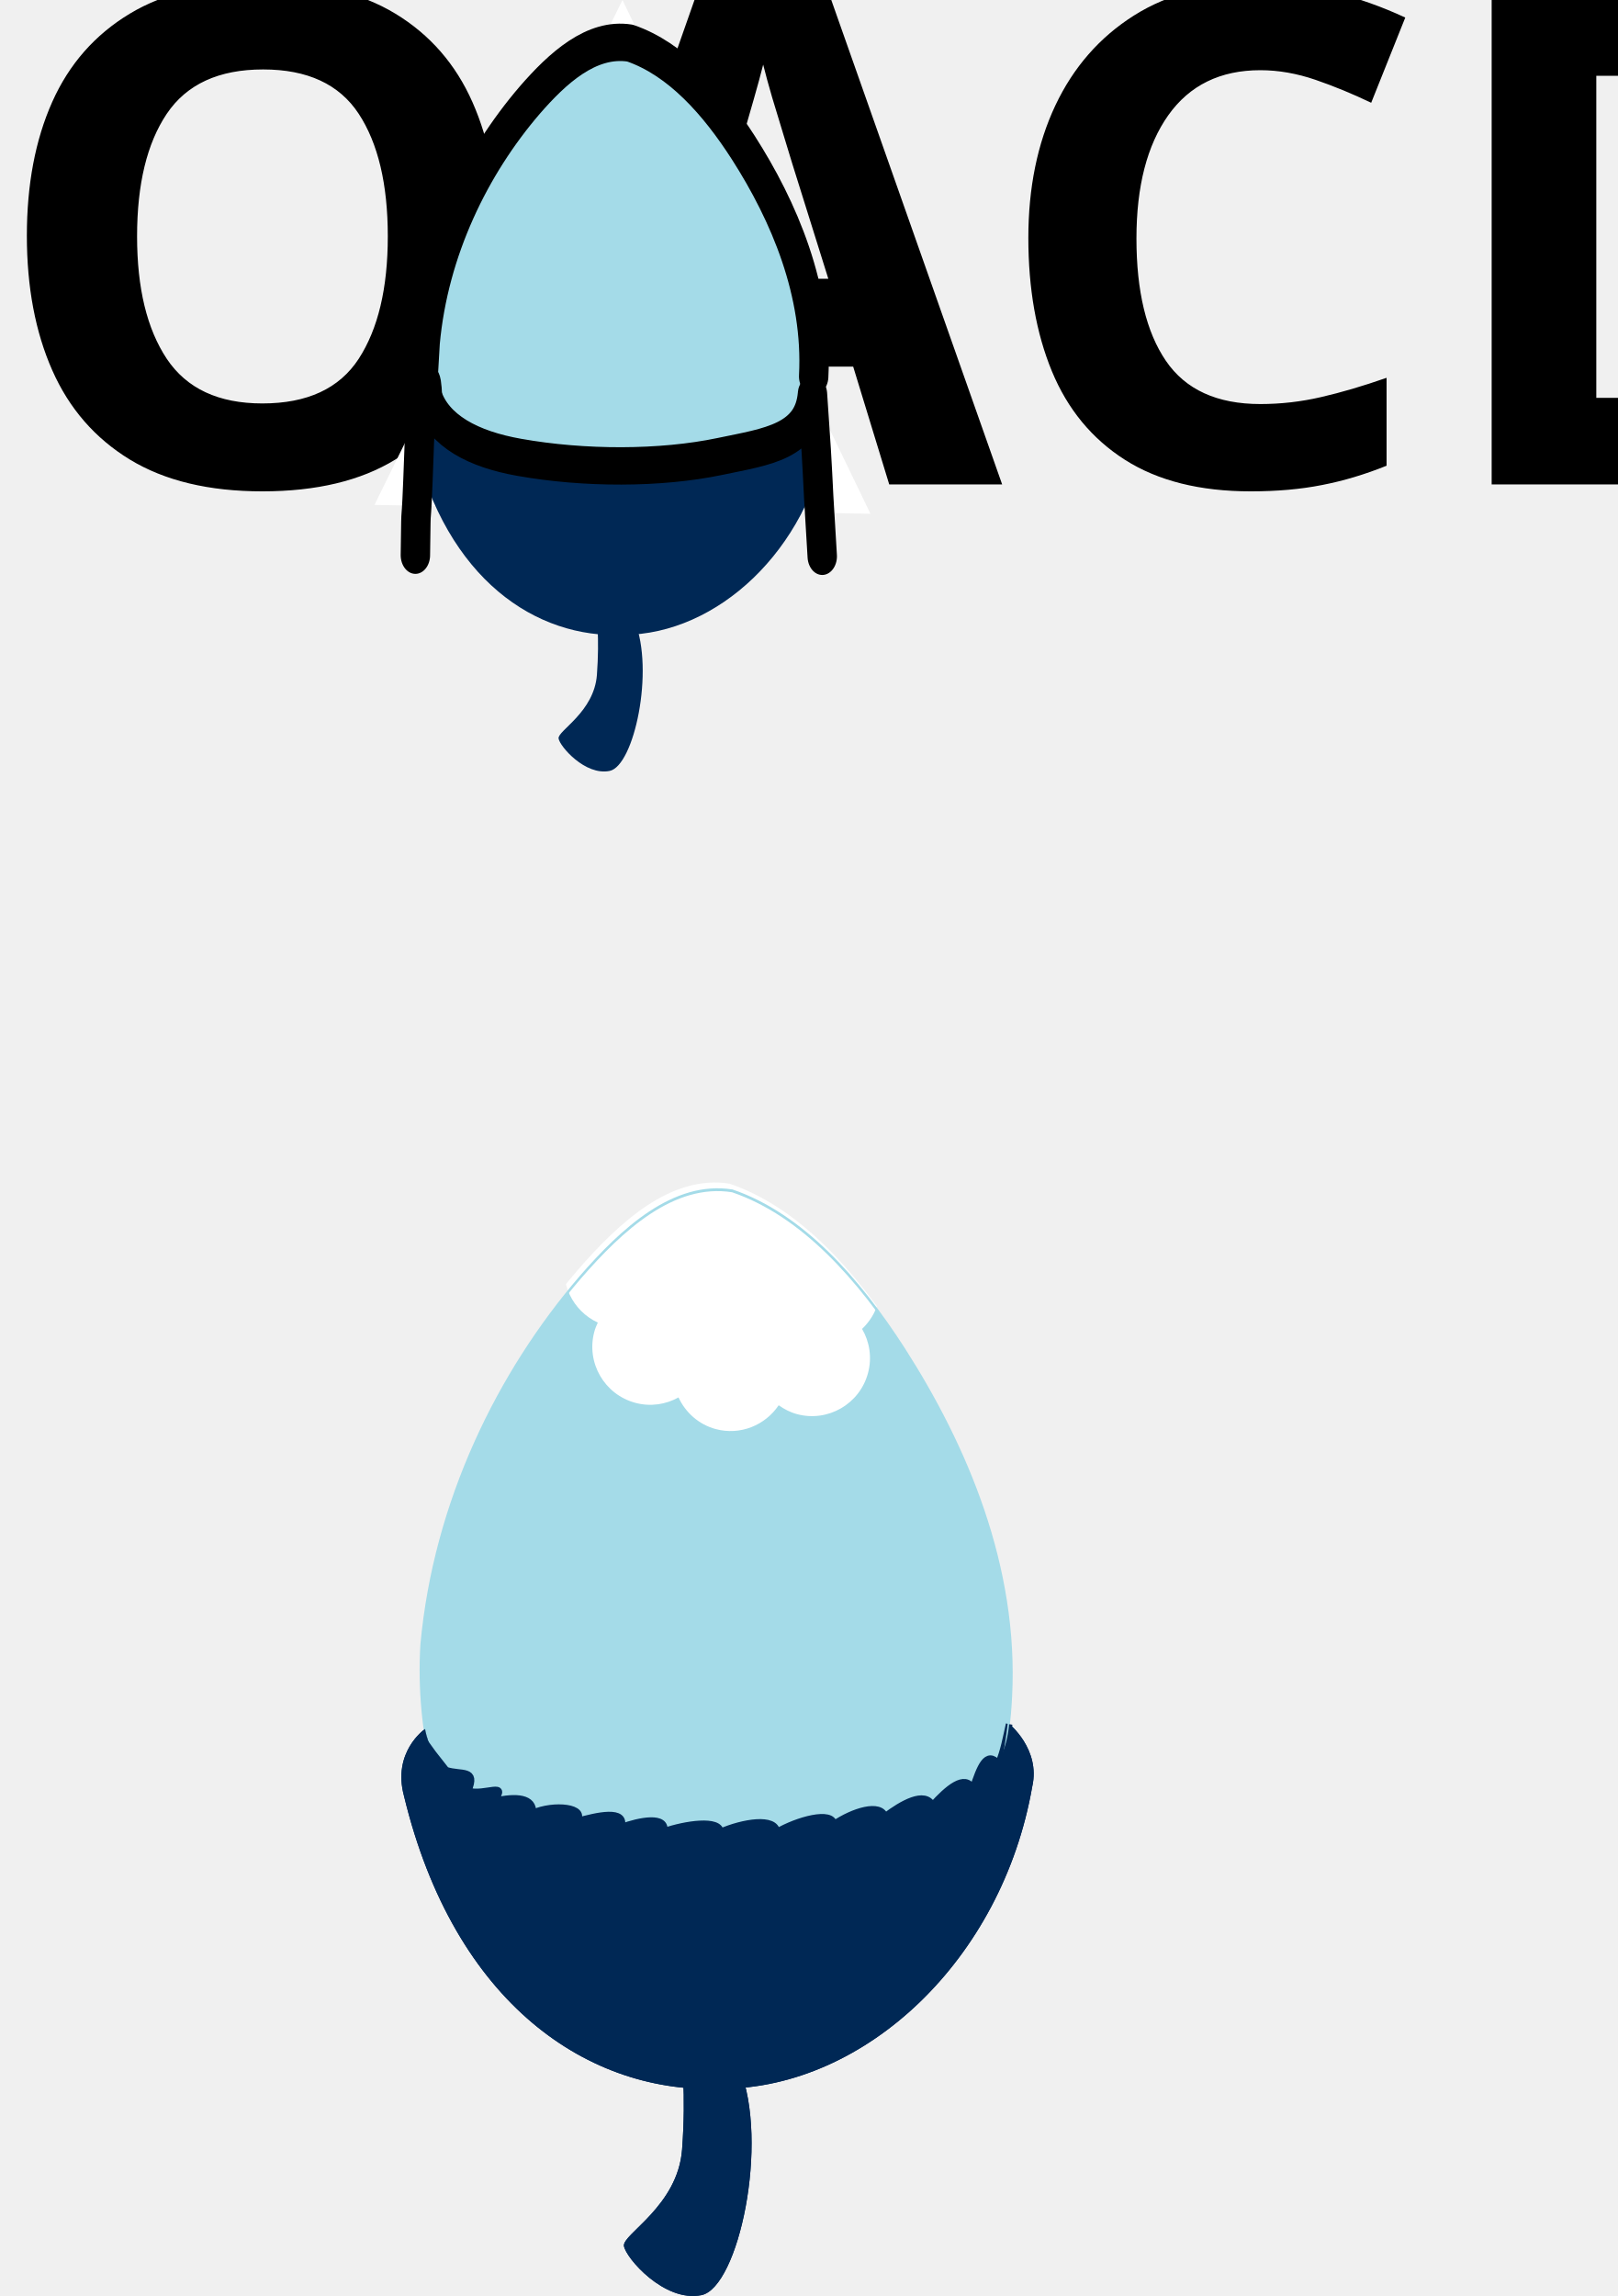
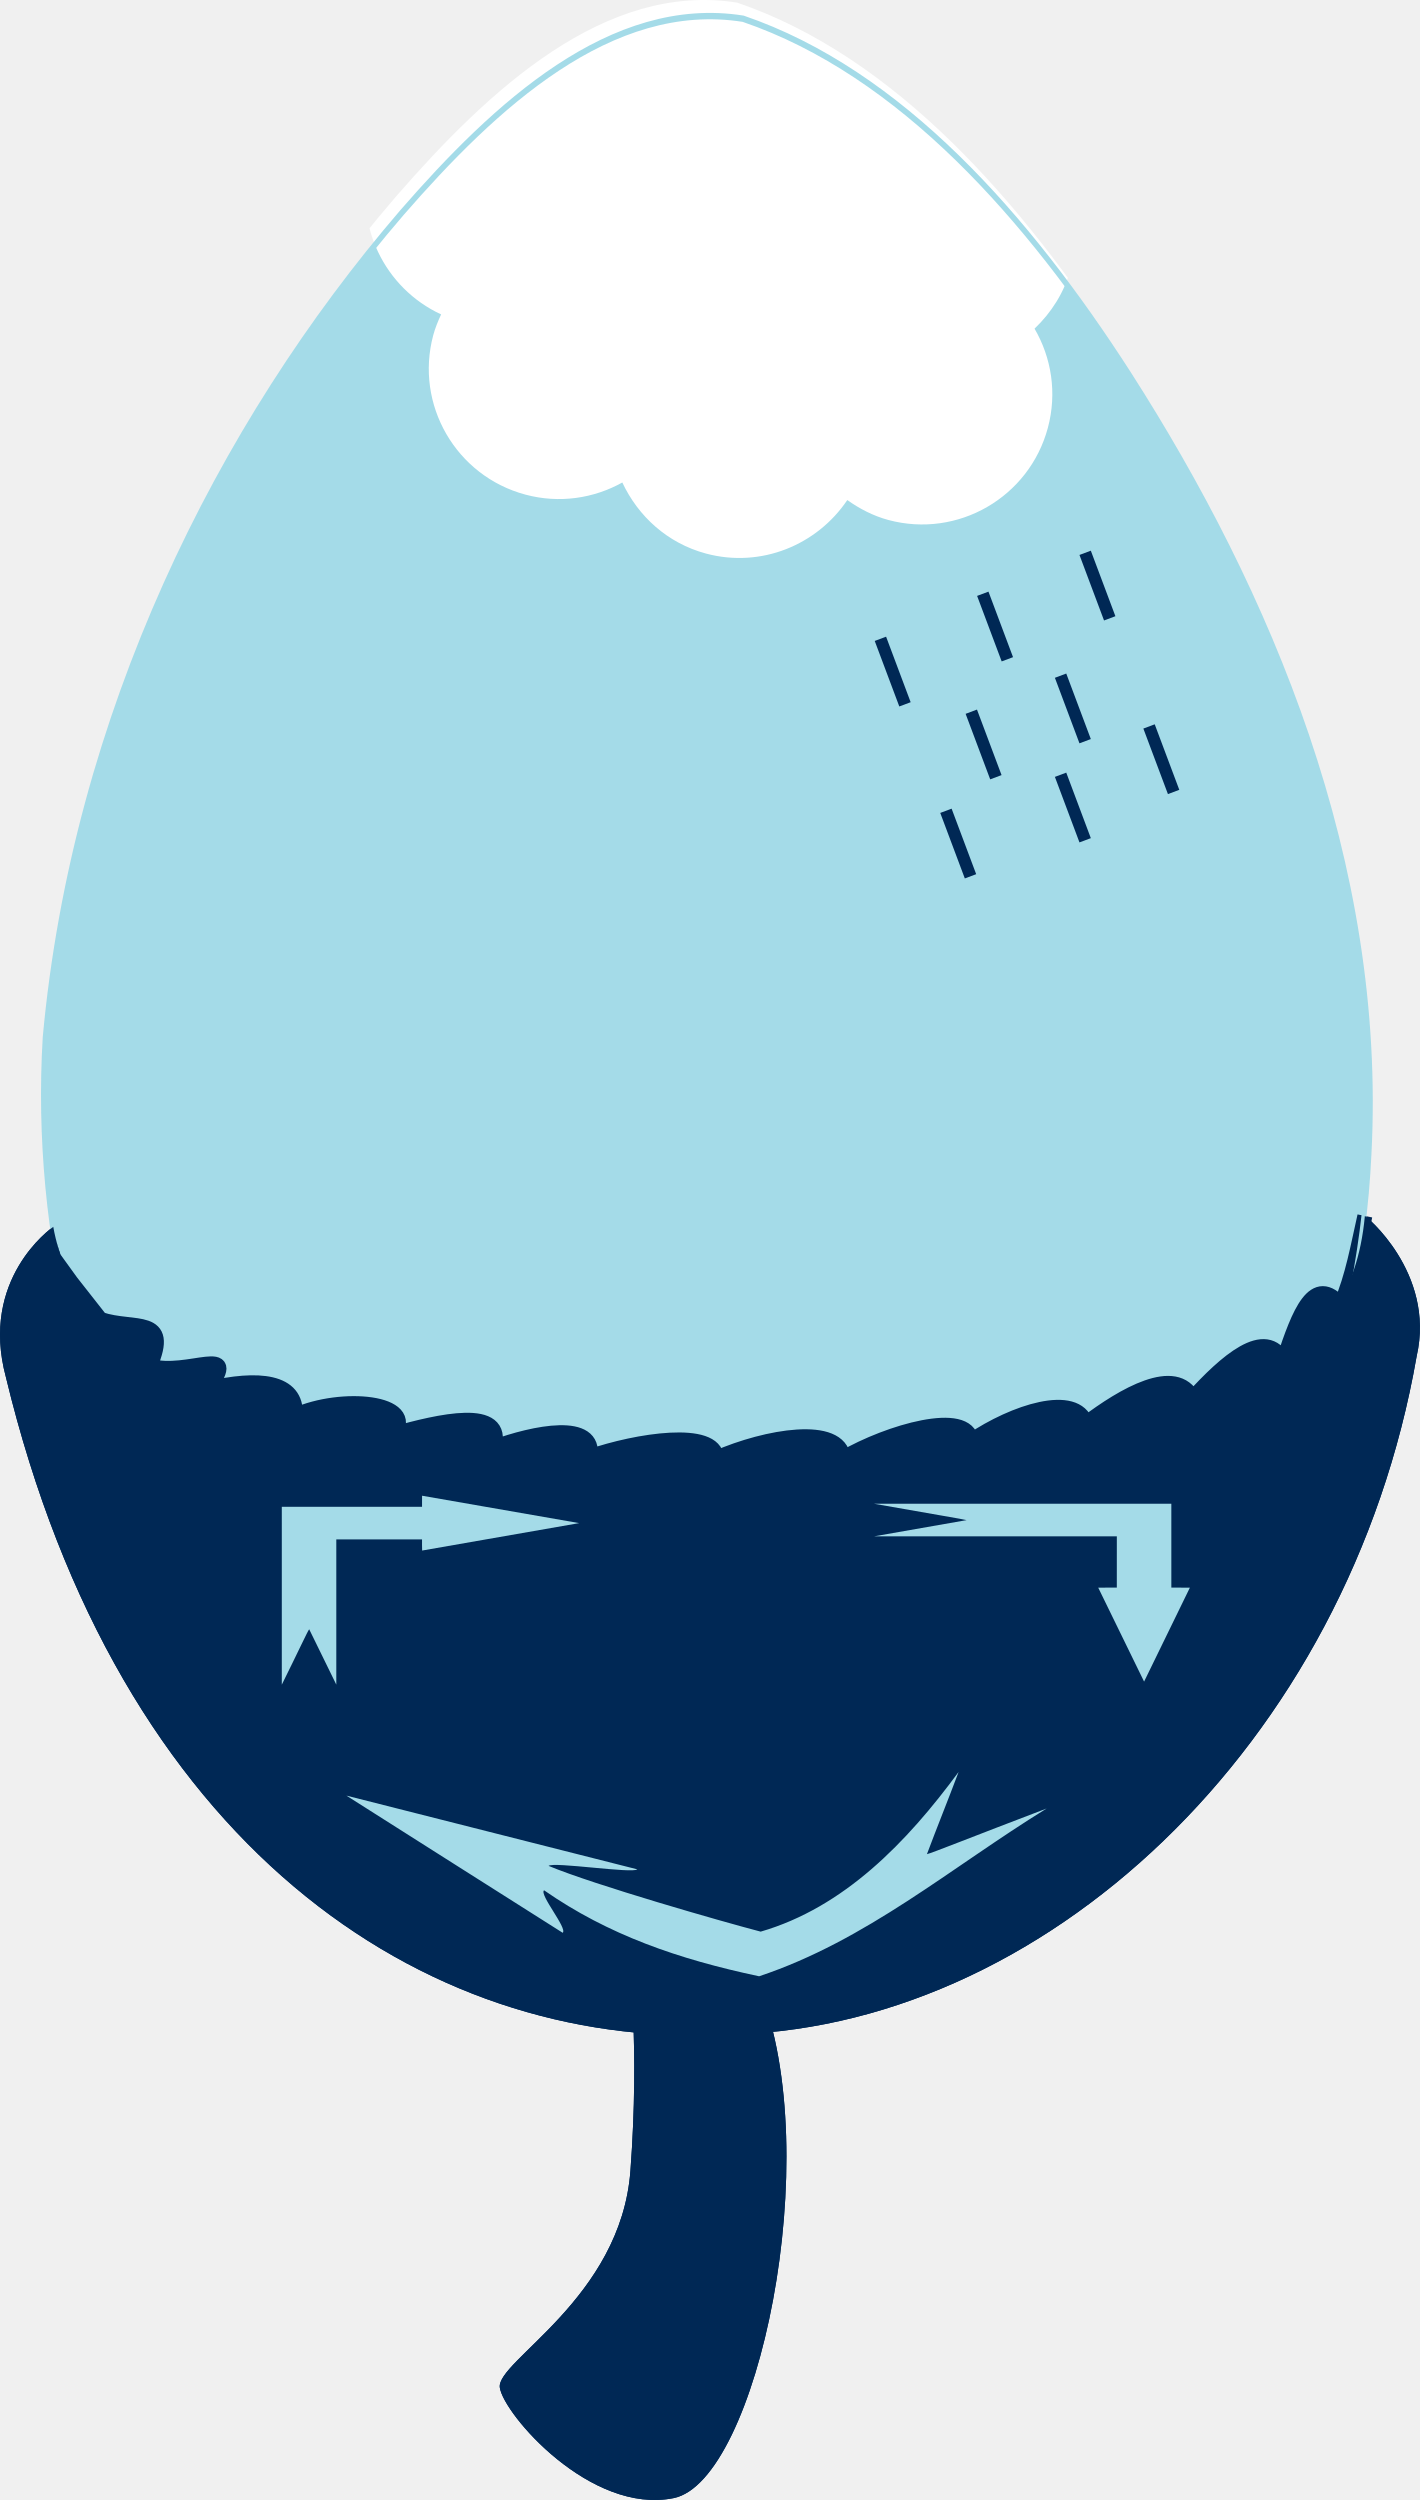
- <svg xmlns="http://www.w3.org/2000/svg" width="167.668mm" height="237.914mm" viewBox="0 0 167.668 237.914" version="1.1" id="svg8">
+ <svg xmlns="http://www.w3.org/2000/svg" width="65.533mm" height="115.38mm" viewBox="0 0 65.533 115.38" version="1.1" id="svg8">
  <defs id="defs2">
    <clipPath clipPathUnits="userSpaceOnUse" id="clipPath1161">
      <path d="m 10.42,87.424 c 1.529,2.346 3.957,3.839 6.325,4.177 0.038,1.376 0.48,2.849 1.386,4.24 2.333,3.579 6.76,5.24 9.878,3.707 0.229,-0.113 0.416,-0.269 0.618,-0.409 2.444,2.879 6.302,4.115 9.114,2.732 2.787,-1.371 3.576,-4.832 2.049,-8.108 0.353,-0.092 0.704,-0.2 1.032,-0.361 3.117,-1.533 3.748,-5.683 1.415,-9.262 -1.142,-1.753 -2.785,-3.037 -4.531,-3.719 0.457,-1.796 0.116,-3.95 -1.182,-5.942 -1.852,-2.842 -5.018,-4.44 -7.806,-4.223 -0.231,-0.811 -0.57,-1.63 -1.084,-2.42 -2.333,-3.579 -6.755,-5.232 -9.872,-3.699 -1.568,0.771 -2.504,2.201 -2.755,3.889 -1.245,-0.178 -2.478,-0.059 -3.552,0.47 -3.117,1.533 -3.748,5.683 -1.416,9.262 0.246,0.377 0.52,0.725 0.808,1.058 -2.226,1.858 -2.484,5.453 -0.428,8.609 z" id="path1163" style="fill:#ffffff;fill-opacity:1;stroke:#000000;stroke-width:1.964;stroke-linecap:butt;stroke-linejoin:round;stroke-miterlimit:4;stroke-dasharray:none;stroke-dashoffset:0;stroke-opacity:1" />
    </clipPath>
  </defs>
-   <g id="layer4" style="display:inline" transform="translate(-27.64577,-34.2105)">
+   <g id="layer4" style="display:inline" transform="translate(-69.24046,-156.7455)">
    <g id="layer5" style="display:inline">
      <g id="g44-4" transform="matrix(-0.5421123,0.6890399,-0.5421123,-0.6890399,162.2751,209.189)" style="display:inline">
        <path id="path3270-2" stroke-miterlimit="4" stroke-linejoin="round" stroke-linecap="round" stroke-width="5.67" stroke="#000000" fill-rule="nonzero" fill="#502d16" d="" />
        <path id="path3272-6" stroke-miterlimit="4" stroke-linejoin="round" stroke-linecap="round" stroke-width="5.67" stroke="#000000" fill-rule="nonzero" fill="#502d16" d="" />
        <path id="path3274-01" stroke-miterlimit="4" stroke-linejoin="round" stroke-linecap="round" stroke-width="5.67" stroke="#000000" fill-rule="nonzero" fill="#502d16" d="" />
        <path d="M 81.636,28.487 C 67.698,14.543 42.883,13.828 28.127,26.945 17.733,36.048 13.59,50.039 12.234,63.289 11.273,72.845 11.843,83.087 16.745,91.601 21.66,97.922 30.229,99.256 37.752,99.632 52.74,100.301 68.581,96.685 80.569,87.195 95.007,74.804 98.369,51.731 87.769,35.924 86.042,33.219 83.952,30.73 81.636,28.487 Z" id="path2383-7" stroke-miterlimit="4" stroke-linejoin="round" stroke-linecap="round" stroke-width="0" stroke="#000000" fill-rule="nonzero" fill="#bf5f00" style="fill:#a4dbe8;fill-opacity:1" />
        <path d="M 82.009,24.98 C 84.755,16.447 98.626,8.549 102.736,11.524 c 4.109,2.975 4.427,10.058 3.7,11.105 -0.726,1.047 -8.14,-2.168 -12.819,1.699 -4.678,3.867 -7.018,7.168 -7.018,7.168 l -4.59,-6.516 z" id="path3239-1" stroke-miterlimit="4" stroke-width="0" stroke="#000000" fill-rule="evenodd" fill="#502d16" style="fill:#002855;fill-opacity:1;stroke:#002855;stroke-opacity:1" />
        <path d="M 85.201,25.027 C 71.516,11.477 48.823,7.971 32.862,18.145 c -3.612,1.986 -2.513,6.978 -2.482,6.895 6.032,-4.766 12.281,0.481 20.497,6.375 10.05,7.208 21.096,18.263 29.206,29.016 5.676,7.525 9.741,14.914 6.488,20.079 0.167,0.052 4.894,1.384 7.05,-3.016 10.881,-20.516 4.73,-40.218 -8.421,-52.468 z" id="path3201-2" stroke-miterlimit="4" stroke-linejoin="round" stroke-linecap="round" stroke-width="0" stroke="#000000" fill-rule="nonzero" fill="#502d16" style="fill:#002855;fill-opacity:1;stroke:none;stroke-opacity:1" />
      </g>
    </g>
    <g id="layer6">
      <path style="display:inline;fill:#002855;fill-opacity:1;stroke:#002855;stroke-width:0.689px;stroke-linecap:butt;stroke-linejoin:miter;stroke-opacity:1" d="m 73.344,225.449 -1.575,-10.581 0.756,1.047 1.354,1.723 c 1.54,0.52 3.301,-0.208 2.277,2.154 1.767,0.509 4.251,-1.09 2.708,1.046 2.261,-0.527 4.118,-0.391 4.001,1.231 2.155,-0.967 5.673,-0.625 4.554,0.862 2.045,-0.571 5.2,-1.336 4.616,0.615 1.849,-0.679 4.737,-1.275 4.431,0.431 2.172,-0.756 5.77,-1.308 5.847,0.061 2.302,-1.006 5.682,-1.588 5.847,0 2.11,-1.224 5.745,-2.262 5.909,-0.8 1.98,-1.344 4.824,-2.256 5.293,-0.8 1.737,-1.313 4.142,-2.715 4.924,-1.169 1.514,-1.663 3.371,-3.332 4.185,-1.723 0.735,-2.244 1.425,-4.011 2.647,-2.585 0.56,-1.309 0.799,-2.711 1.112,-4.092 l -2.514,13.458 z" id="path1079" />
      <g id="g1115" transform="matrix(-0.5421123,0.6890399,-0.5421123,-0.6890399,161.9998,208.4458)" style="display:inline;fill:#ffffff;stroke:#ffffff" clip-path="url(#clipPath1161)">
        <path id="path1101" stroke-miterlimit="4" stroke-linejoin="round" stroke-linecap="round" stroke-width="5.67" stroke="#000000" fill-rule="nonzero" fill="#502d16" d="" style="fill:#ffffff;stroke:#ffffff" />
        <path id="path1103" stroke-miterlimit="4" stroke-linejoin="round" stroke-linecap="round" stroke-width="5.67" stroke="#000000" fill-rule="nonzero" fill="#502d16" d="" style="fill:#ffffff;stroke:#ffffff" />
        <path id="path1105" stroke-miterlimit="4" stroke-linejoin="round" stroke-linecap="round" stroke-width="5.67" stroke="#000000" fill-rule="nonzero" fill="#502d16" d="" style="fill:#ffffff;stroke:#ffffff" />
        <path d="M 81.636,28.487 C 67.698,14.543 42.883,13.828 28.127,26.945 c -5.197,4.551 -8.831,10.325 -11.335,16.616 -1.252,3.146 -2.222,6.422 -2.964,9.739 -0.741,3.317 -1.255,6.676 -1.594,9.988 -0.961,9.556 -0.391,19.798 4.511,28.312 4.915,6.322 13.485,7.655 21.007,8.031 7.494,0.334 15.202,-0.403 22.534,-2.409 7.332,-2.007 14.289,-5.283 20.283,-10.028 C 95.007,74.804 98.369,51.731 87.769,35.924 86.042,33.219 83.952,30.73 81.636,28.487 Z" id="path1107" stroke-miterlimit="4" stroke-linejoin="round" stroke-linecap="round" stroke-width="0" stroke="#000000" fill-rule="nonzero" fill="#bf5f00" style="fill:#ffffff;fill-opacity:1;stroke:#ffffff" />
      </g>
      <g id="g1179" transform="matrix(-0.5421123,0.6890399,-0.5421123,-0.6890399,162.2751,209.189)" style="display:inline">
        <path id="path1165" stroke-miterlimit="4" stroke-linejoin="round" stroke-linecap="round" stroke-width="5.67" stroke="#000000" fill-rule="nonzero" fill="#502d16" d="" />
        <path id="path1167" stroke-miterlimit="4" stroke-linejoin="round" stroke-linecap="round" stroke-width="5.67" stroke="#000000" fill-rule="nonzero" fill="#502d16" d="" />
        <path id="path1169" stroke-miterlimit="4" stroke-linejoin="round" stroke-linecap="round" stroke-width="5.67" stroke="#000000" fill-rule="nonzero" fill="#502d16" d="" />
        <path d="M 81.636,28.487 C 67.698,14.543 42.883,13.828 28.127,26.945 17.733,36.048 13.59,50.039 12.234,63.289 11.273,72.845 11.843,83.087 16.745,91.601 21.66,97.922 30.229,99.256 37.752,99.632 52.74,100.301 68.581,96.685 80.569,87.195 95.007,74.804 98.369,51.731 87.769,35.924 86.042,33.219 83.952,30.73 81.636,28.487 Z" id="path1171" stroke-miterlimit="4" stroke-linejoin="round" stroke-linecap="round" stroke-width="0" stroke="#000000" fill-rule="nonzero" fill="#bf5f00" style="fill:none;fill-opacity:1;stroke:#a4dbe8;stroke-width:0.301;stroke-miterlimit:4;stroke-dasharray:none;stroke-opacity:1" />
        <path d="M 82.009,24.98 C 84.755,16.447 98.626,8.549 102.736,11.524 c 4.109,2.975 4.427,10.058 3.7,11.105 -0.726,1.047 -8.14,-2.168 -12.819,1.699 -4.678,3.867 -7.018,7.168 -7.018,7.168 l -4.59,-6.516 z" id="path1173" stroke-miterlimit="4" stroke-width="0" stroke="#000000" fill-rule="evenodd" fill="#502d16" style="fill:#002855;fill-opacity:1;stroke:#002855;stroke-opacity:1" />
        <path d="M 85.201,25.027 C 71.516,11.477 48.823,7.971 32.862,18.145 c -3.612,1.986 -2.513,6.978 -2.482,6.895 6.032,-4.766 12.281,0.481 20.497,6.375 10.05,7.208 21.096,18.263 29.206,29.016 5.676,7.525 9.741,14.914 6.488,20.079 0.167,0.052 4.894,1.384 7.05,-3.016 10.881,-20.516 4.73,-40.218 -8.421,-52.468 z" id="path1175" stroke-miterlimit="4" stroke-linejoin="round" stroke-linecap="round" stroke-width="0" stroke="#000000" fill-rule="nonzero" fill="#502d16" style="fill:#002855;fill-opacity:1;stroke:none;stroke-opacity:1" />
      </g>
    </g>
+     <path style="fill:none;stroke:#002855;stroke-width:0.56;stroke-linecap:butt;stroke-linejoin:miter;stroke-opacity:1;stroke-miterlimit:4;stroke-dasharray:none" d="m 109.873,186.228 1.134,3.024" id="path62" />
+     <path style="display:inline;fill:none;stroke:#002855;stroke-width:0.56;stroke-linecap:butt;stroke-linejoin:miter;stroke-opacity:1;stroke-miterlimit:4;stroke-dasharray:none" d="m 114.598,184.149 1.134,3.024" id="path62-0" />
+     <path style="display:inline;fill:none;stroke:#002855;stroke-width:0.56;stroke-linecap:butt;stroke-linejoin:miter;stroke-opacity:1;stroke-miterlimit:4;stroke-dasharray:none" d="m 114.068,189.592 1.134,3.024" id="path62-8" />
+     <path style="display:inline;fill:none;stroke:#002855;stroke-width:0.56;stroke-linecap:butt;stroke-linejoin:miter;stroke-opacity:1;stroke-miterlimit:4;stroke-dasharray:none" d="m 119.322,182.259 1.134,3.024" id="path62-3" />
+     <path style="display:inline;fill:none;stroke:#002855;stroke-width:0.56;stroke-linecap:butt;stroke-linejoin:miter;stroke-opacity:1;stroke-miterlimit:4;stroke-dasharray:none" d="m 118.188,187.929 1.134,3.024" id="path62-4" />
+     <path style="display:inline;fill:none;stroke:#002855;stroke-width:0.56;stroke-linecap:butt;stroke-linejoin:miter;stroke-opacity:1;stroke-miterlimit:4;stroke-dasharray:none" d="m 112.897,194.165 1.134,3.024" id="path62-31" />
+     <path style="display:inline;fill:none;stroke:#002855;stroke-width:0.56;stroke-linecap:butt;stroke-linejoin:miter;stroke-opacity:1;stroke-miterlimit:4;stroke-dasharray:none" d="m 118.188,192.502 1.134,3.024" id="path62-80" />
+     <path style="display:inline;fill:none;stroke:#002855;stroke-width:0.56;stroke-linecap:butt;stroke-linejoin:miter;stroke-opacity:1;stroke-miterlimit:4;stroke-dasharray:none" d="m 122.271,190.272 1.134,3.024" id="path62-6" />
  </g>
-   <g id="layer3" style="display:inline" transform="translate(-27.64577,-34.2105)">
-     <text xml:space="preserve" style="font-style:normal;font-weight:normal;font-size:71.776px;line-height:1.25;font-family:sans-serif;fill:#000000;fill-opacity:1;stroke:none;stroke-width:0.841" x="26.274" y="84.405" id="text12">
-       <tspan id="tspan10" x="26.274" y="84.405" style="font-style:normal;font-variant:normal;font-weight:bold;font-stretch:normal;font-size:71.776px;font-family:'Sitka Banner';-inkscape-font-specification:'Sitka Banner Bold';stroke-width:0.841">OACD</tspan>
-     </text>
-     <path style="fill:#ffffff;stroke:none;stroke-width:0.454px;stroke-linecap:butt;stroke-linejoin:miter;stroke-opacity:1" d="M 66.455,86.53 92.156,34.211 117.856,87.448 Z" id="path1027" />
-   </g>
-   <g id="layer2" style="display:inline" transform="translate(-27.64577,-34.2105)">
-     <g id="g44" transform="matrix(-0.3573004,0.4541387,-0.3573004,-0.4541387,131.6489,72.67245)">
-       <path id="path3270" stroke-miterlimit="4" stroke-linejoin="round" stroke-linecap="round" stroke-width="5.67" stroke="#000000" fill-rule="nonzero" fill="#502d16" d="" />
-       <path id="path3272" stroke-miterlimit="4" stroke-linejoin="round" stroke-linecap="round" stroke-width="5.67" stroke="#000000" fill-rule="nonzero" fill="#502d16" d="" />
-       <path id="path3274" stroke-miterlimit="4" stroke-linejoin="round" stroke-linecap="round" stroke-width="5.67" stroke="#000000" fill-rule="nonzero" fill="#502d16" d="" />
-       <path d="M 81.636,28.487 C 67.698,14.543 42.883,13.828 28.127,26.945 17.733,36.048 13.59,50.039 12.234,63.289 11.273,72.845 11.843,83.087 16.745,91.601 21.66,97.922 30.229,99.256 37.752,99.632 52.74,100.301 68.581,96.685 80.569,87.195 95.007,74.804 98.369,51.731 87.769,35.924 86.042,33.219 83.952,30.73 81.636,28.487 Z" id="path2383" stroke-miterlimit="4" stroke-linejoin="round" stroke-linecap="round" stroke-width="0" stroke="#000000" fill-rule="nonzero" fill="#bf5f00" style="fill:#a4dbe8;fill-opacity:1" />
-       <path d="M 82.009,24.98 C 84.755,16.447 98.626,8.549 102.736,11.524 c 4.109,2.975 4.427,10.058 3.7,11.105 -0.726,1.047 -8.14,-2.168 -12.819,1.699 -4.678,3.867 -7.018,7.168 -7.018,7.168 l -4.59,-6.516 z" id="path3239" stroke-miterlimit="4" stroke-width="0" stroke="#000000" fill-rule="evenodd" fill="#502d16" style="fill:#002855;fill-opacity:1;stroke:#002855;stroke-opacity:1" />
-       <path d="M 85.201,25.027 C 71.516,11.477 48.823,7.971 32.862,18.145 c -3.612,1.986 -2.513,6.978 -2.482,6.895 6.032,-4.766 12.281,0.481 20.497,6.375 10.05,7.208 21.096,18.263 29.206,29.016 5.676,7.525 9.741,14.914 6.488,20.079 0.167,0.052 4.894,1.384 7.05,-3.016 10.881,-20.516 4.73,-40.218 -8.421,-52.468 z" id="path3201" stroke-miterlimit="4" stroke-linejoin="round" stroke-linecap="round" stroke-width="0" stroke="#000000" fill-rule="nonzero" fill="#502d16" style="fill:#002855;fill-opacity:1;stroke:none;stroke-opacity:1" />
-     </g>
-     <g id="g44-7" transform="matrix(-0.3573004,0.4541387,-0.3573004,-0.4541387,131.6489,72.67245)">
-       <path id="path3270-5" stroke-miterlimit="4" stroke-linejoin="round" stroke-linecap="round" stroke-width="5.67" stroke="#000000" fill-rule="nonzero" fill="#502d16" d="" />
-       <path id="path3272-0" stroke-miterlimit="4" stroke-linejoin="round" stroke-linecap="round" stroke-width="5.67" stroke="#000000" fill-rule="nonzero" fill="#502d16" d="" />
-       <path id="path3274-0" stroke-miterlimit="4" stroke-linejoin="round" stroke-linecap="round" stroke-width="5.67" stroke="#000000" fill-rule="nonzero" fill="#502d16" d="" />
-       <path d="M 28.127,26.945 C 17.733,36.048 13.59,50.039 12.234,63.289 c -0.961,9.556 -0.391,19.798 4.511,28.312 4.915,6.322 13.485,7.655 21.007,8.031 14.988,0.668 30.829,-2.947 42.817,-12.437 14.438,-12.391 0,0 6.003,-6.684" id="path2383-4" stroke-miterlimit="4" stroke-linejoin="round" stroke-linecap="round" stroke-width="0" stroke="#000000" fill-rule="nonzero" fill="#bf5f00" style="fill:none;fill-opacity:1;stroke-width:6.029;stroke-miterlimit:4;stroke-dasharray:none" />
-       <path d="M 47.412,5.176 C 35.151,19.549 42.012,11.168 30.381,25.041 m 4.77,-5.491 c -4.77,5.491 -4.802,5.574 -4.77,5.491 6.032,-4.766 12.281,0.481 20.497,6.375 10.05,7.208 21.096,18.263 29.206,29.016 5.676,7.525 8.72,14.651 6.488,20.079 0.167,0.052 3.329,-1.065 7.005,-4.577 12.714,-11.627 4.177,-3.379 12.714,-11.627" id="path3201-6" stroke-miterlimit="4" stroke-linejoin="round" stroke-linecap="round" stroke-width="0" stroke="#000000" fill-rule="nonzero" fill="#502d16" style="fill:none;fill-opacity:1;stroke:#000000;stroke-width:6.029;stroke-miterlimit:4;stroke-dasharray:none;stroke-opacity:1" />
+   <g id="layer1">
+     <g id="g1099" transform="matrix(0.01822416,0,0,0.01090072,19.96832,69.9432)" style="fill:#a4dbe8;fill-opacity:1">
+       <g id="g1085" style="fill:#a4dbe8;fill-opacity:1">
+         <path d="m -26.854,-83.727 c -0.193,15.644 0,31.306 -0.064,46.95 -118.368,0.009 -236.744,0.019 -355.129,0.028 -0.003,251.005 -0.007,502.031 -0.01,753.021 43.008,-144.882 65.876,-228.436 69.362,-234.59 23.078,77.486 45.6,156.91 68.66,234.396 0.004,-204.921 0.008,-409.842 0.012,-614.804 72.353,0.008 144.727,0.017 217.105,0.025 0.193,15.699 -0.323,31.399 0.258,47.08 132.618,-38.73 265.285,-77.475 397.634,-116.128 -132.631,-38.645 -264.745,-77.459 -397.828,-115.978 z" id="path1083" style="fill:#a4dbe8;fill-opacity:1" />
+       </g>
+       <g id="g1089" style="fill:#a4dbe8;fill-opacity:1" />
+       <g id="g1093" style="fill:#a4dbe8;fill-opacity:1">
+         <path d="m 329.249,1766.683 c 13.066,-17.872 -60.031,-161.892 -47.173,-179.908 162.59,189.213 340.547,291.888 544.645,364.095 272.046,-151.526 484.7,-459.233 728.215,-710.431 -187.554,119.239 -292.591,190.177 -303.238,193.379 25.914,-115.5 54.306,-232.617 80.252,-348.096 -130.772,297.619 -290.083,573.553 -501.258,676.176 -97.209,-42.377 -420.305,-197.163 -537.149,-278.424 12.486,-18.37 212.784,33.406 224.63,14.623 -245.681,-104.094 -491.454,-208.227 -736.638,-312.108 182.617,193.574 364.265,386.762 547.718,580.697 z" id="path1091" style="stroke-width:1.668;fill:#a4dbe8;fill-opacity:1" />
+       </g>
+       <g id="g1097" style="fill:#a4dbe8;fill-opacity:1">
+         <path d="m 1917.628,305.442 c -15.644,-0.193 -31.306,0 -46.95,-0.064 -0.01,-118.368 -0.019,-236.744 -0.028,-355.129 -251.005,-0.003 -502.031,-0.007 -753.021,-0.01 144.882,43.008 228.436,65.876 234.59,69.362 -77.486,23.078 -156.91,45.6 -234.396,68.66 204.921,0.004 409.842,0.008 614.804,0.012 -0.01,72.353 -0.017,144.727 -0.025,217.105 -15.699,0.194 -31.399,-0.323 -47.08,0.258 38.73,132.618 77.475,265.285 116.128,397.634 38.646,-132.631 77.46,-264.745 115.978,-397.828 z" id="path1095" style="fill:#a4dbe8;fill-opacity:1" />
+       </g>
    </g>
  </g>
+   <g id="layer3" style="display:inline" transform="translate(-69.24046,-156.7455)" />
+   <g id="layer2" style="display:inline" transform="translate(-69.24046,-156.7455)" />
</svg>
